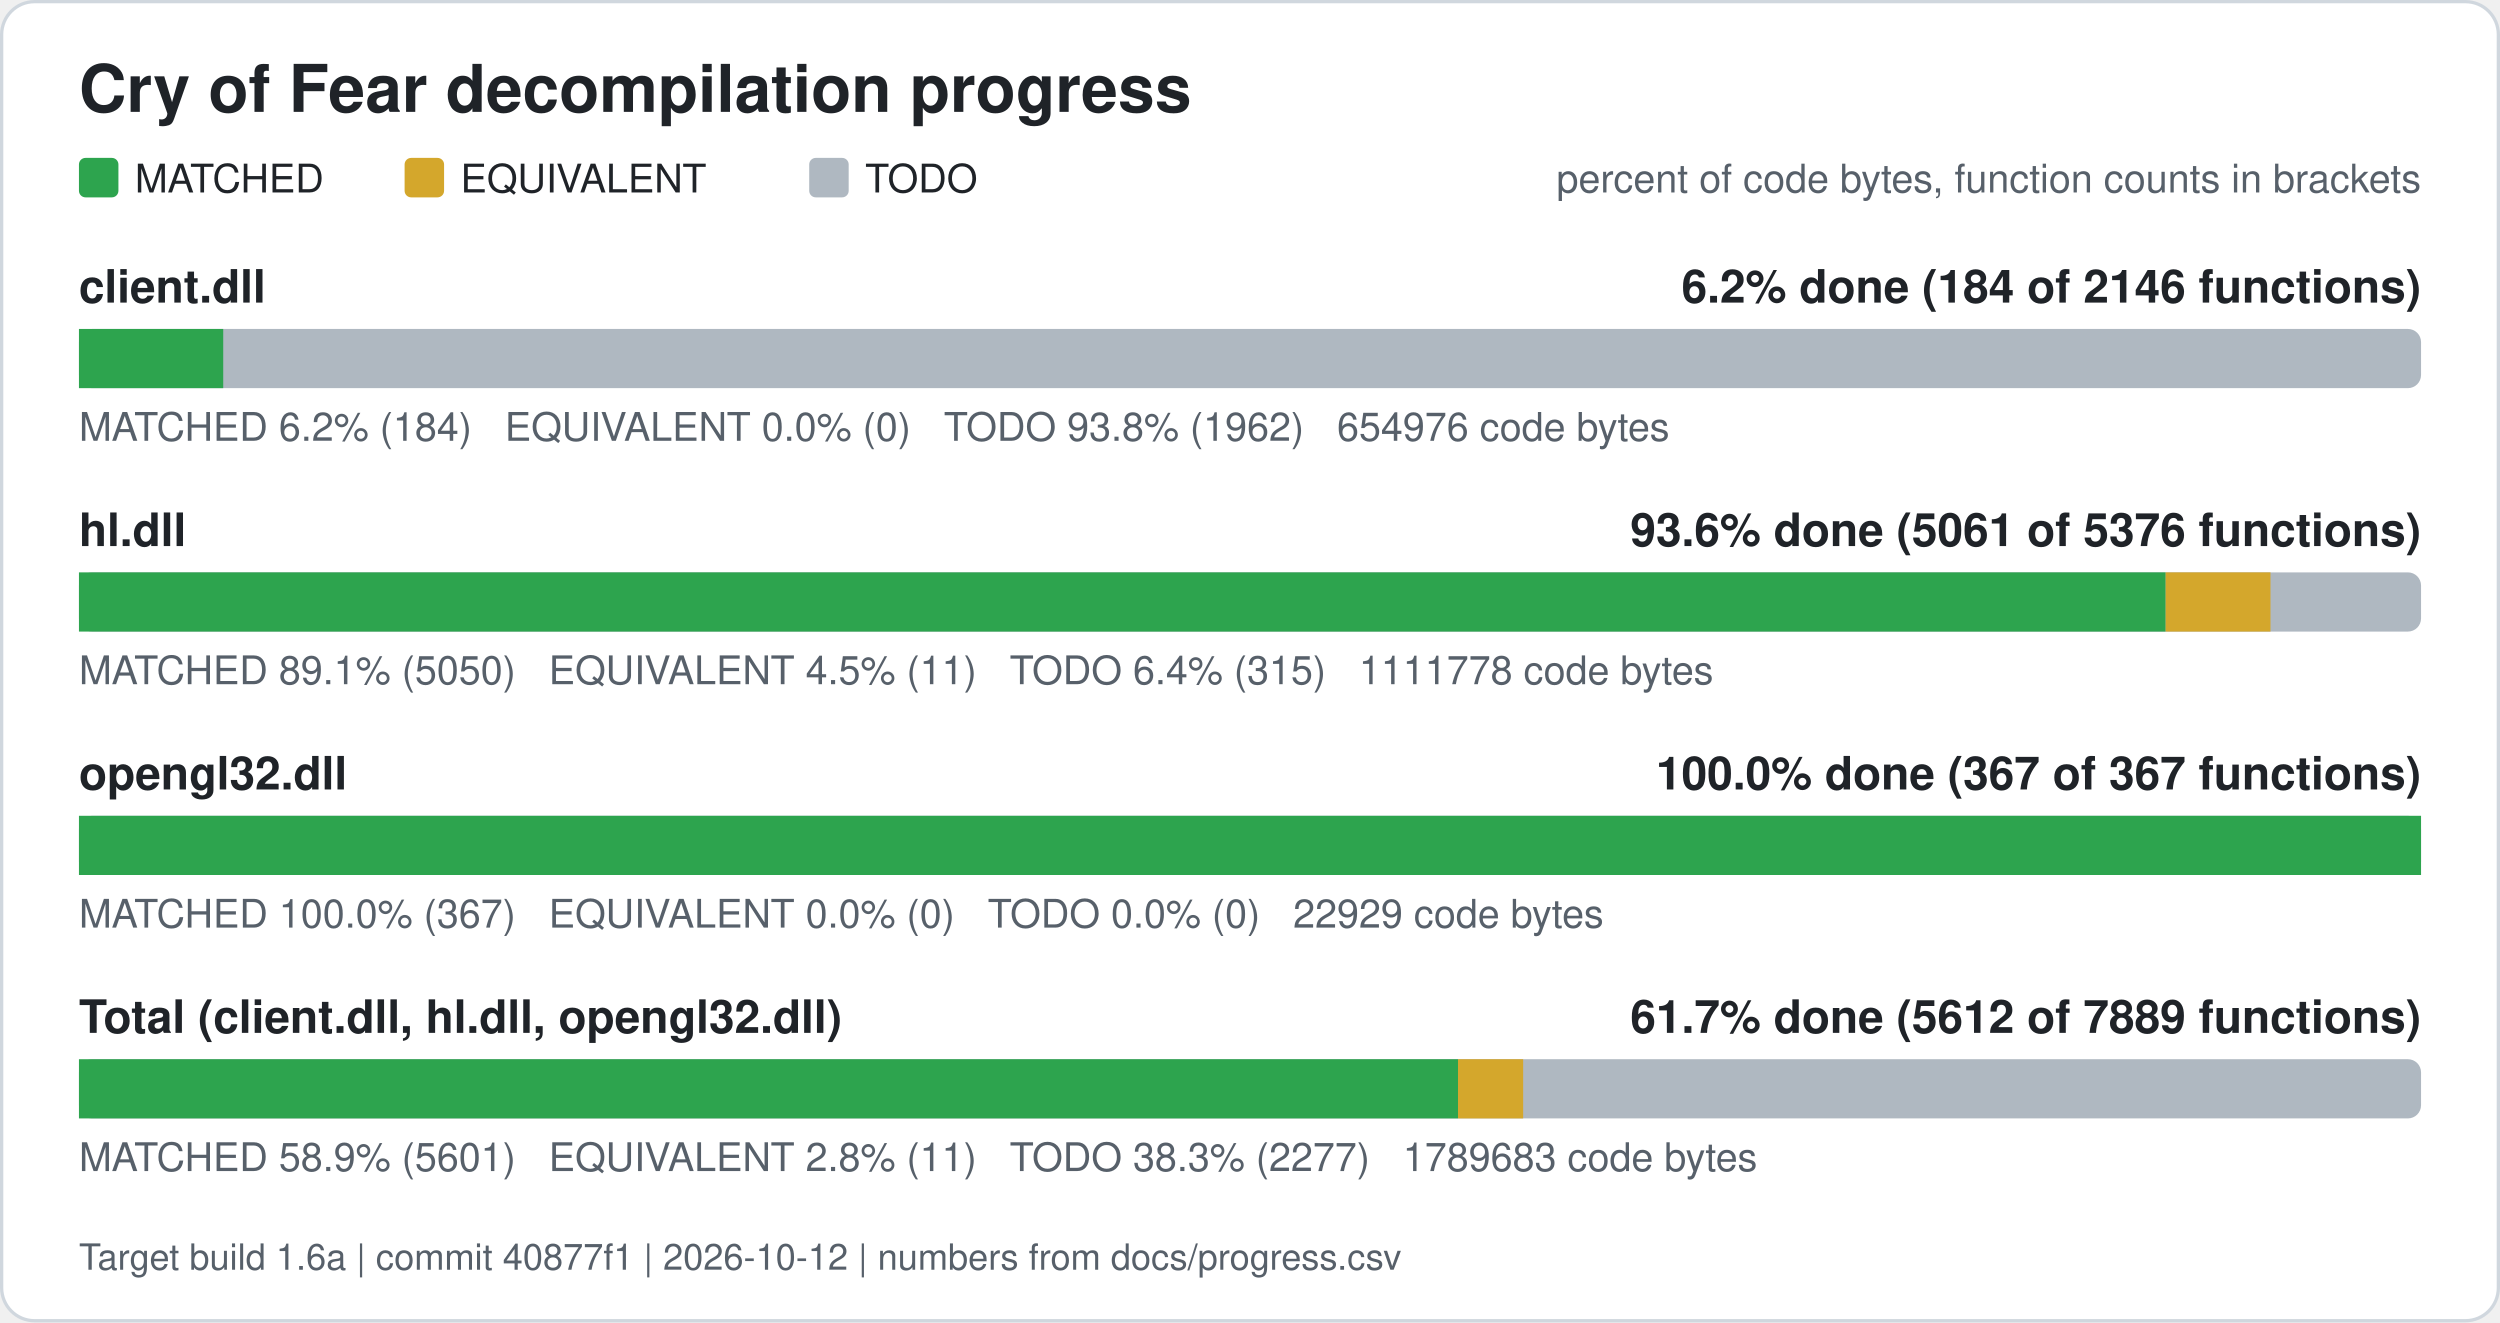
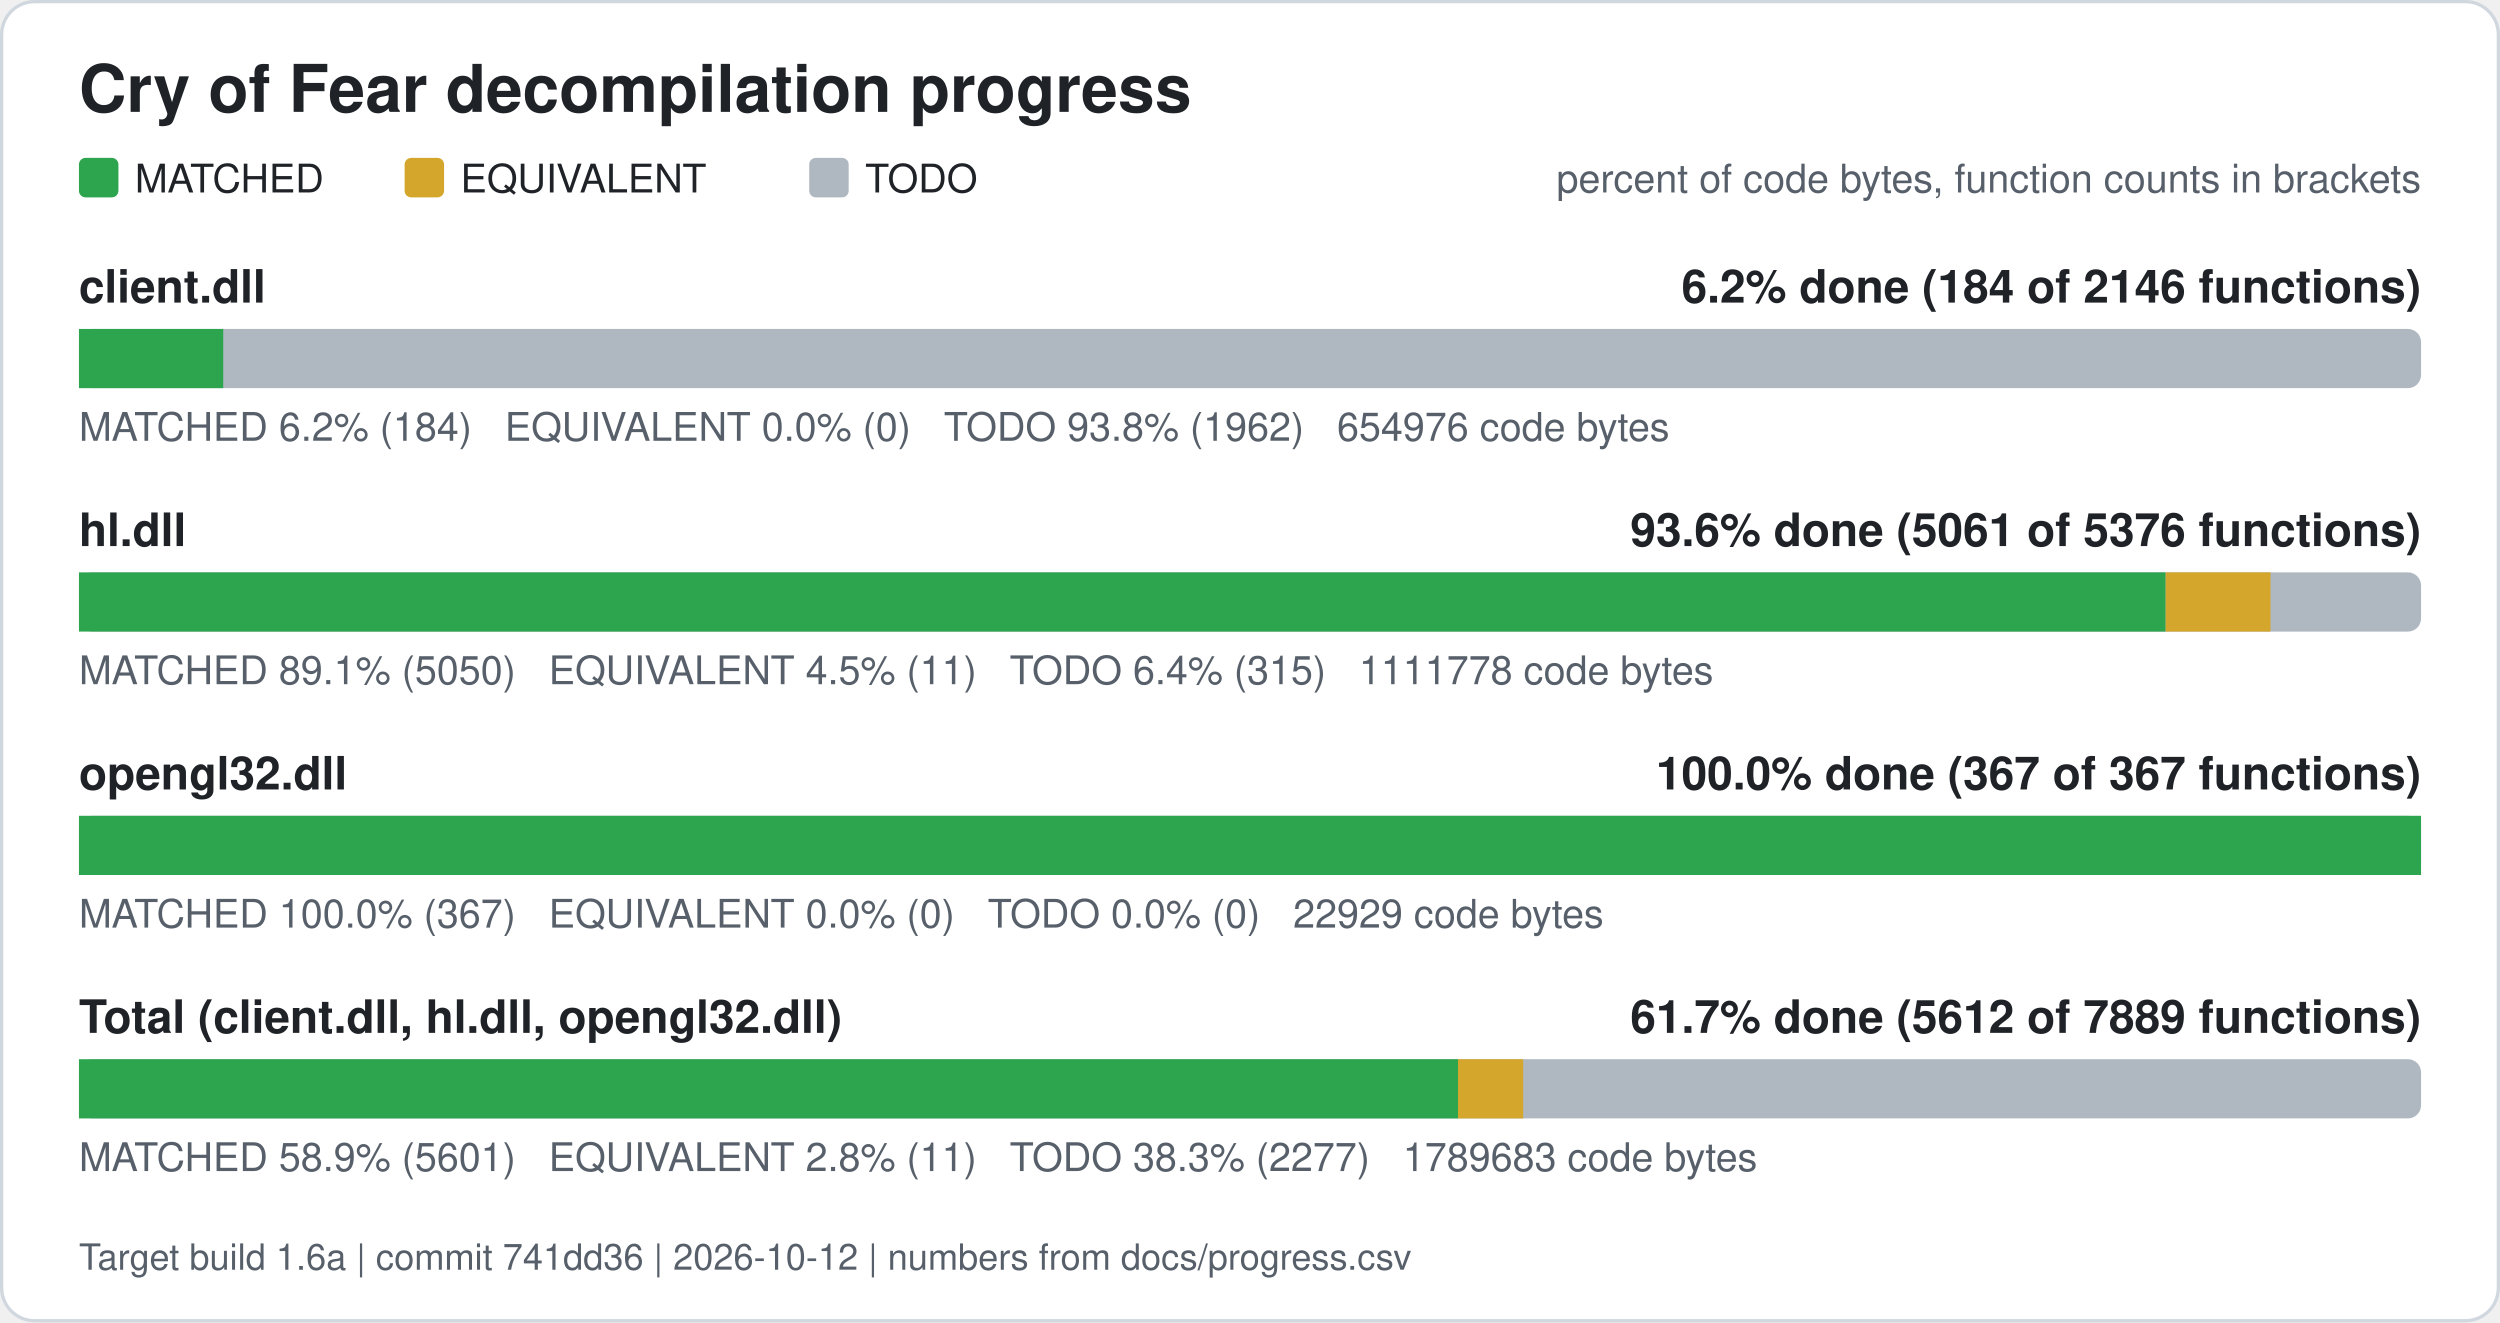
<svg xmlns="http://www.w3.org/2000/svg" width="760" height="402" viewBox="0 0 760 402" role="img" aria-label="Cry of Fear decompilation progress">
  <rect x="0.5" y="0.5" width="759" height="401" rx="10" fill="#ffffff" stroke="#d0d7de" />
  <text x="24" y="34" font-family="Segoe UI, Helvetica, Arial, sans-serif" font-size="20" font-weight="600" fill="#1f2328">Cry of Fear decompilation progress</text>
  <rect x="24" y="48" width="12" height="12" rx="2" fill="#2da44e" />
  <text x="41" y="58.5" font-family="Segoe UI, Helvetica, Arial, sans-serif" font-size="12" fill="#1f2328">MATCHED</text>
  <rect x="123" y="48" width="12" height="12" rx="2" fill="#d4a72c" />
  <text x="140" y="58.5" font-family="Segoe UI, Helvetica, Arial, sans-serif" font-size="12" fill="#1f2328">EQUIVALENT</text>
  <rect x="246" y="48" width="12" height="12" rx="2" fill="#afb8c1" />
  <text x="263" y="58.5" font-family="Segoe UI, Helvetica, Arial, sans-serif" font-size="12" fill="#1f2328">TODO</text>
  <text x="736" y="58.5" font-family="Segoe UI, Helvetica, Arial, sans-serif" font-size="12" fill="#57606a" text-anchor="end">percent of code bytes, function counts in brackets</text>
  <text x="24" y="92" font-family="Segoe UI, Helvetica, Arial, sans-serif" font-size="14" font-weight="600" fill="#1f2328">client.dll</text>
  <text x="736" y="92" font-family="Segoe UI, Helvetica, Arial, sans-serif" font-size="14" font-weight="600" fill="#1f2328" text-anchor="end">6.2% done (184 of 2146 functions)</text>
  <rect x="24" y="100" width="712" height="18" rx="4" fill="#afb8c1" />
  <rect x="24.00" y="100" width="43.86" height="18" fill="#2da44e" />
  <text x="24" y="134" font-family="Segoe UI, Helvetica, Arial, sans-serif" font-size="12" fill="#57606a" xml:space="preserve">MATCHED 6.2% (184)   EQUIVALENT 0.0% (0)   TODO 93.8% (1962)   654976 code bytes</text>
  <text x="24" y="166" font-family="Segoe UI, Helvetica, Arial, sans-serif" font-size="14" font-weight="600" fill="#1f2328">hl.dll</text>
  <text x="736" y="166" font-family="Segoe UI, Helvetica, Arial, sans-serif" font-size="14" font-weight="600" fill="#1f2328" text-anchor="end">93.6% done (5061 of 5376 functions)</text>
  <rect x="24" y="174" width="712" height="18" rx="4" fill="#afb8c1" />
  <rect x="24.00" y="174" width="634.36" height="18" fill="#2da44e" />
  <rect x="658.36" y="174" width="31.87" height="18" fill="#d4a72c" />
  <text x="24" y="208" font-family="Segoe UI, Helvetica, Arial, sans-serif" font-size="12" fill="#57606a" xml:space="preserve">MATCHED 89.1% (5050)   EQUIVALENT 4.5% (11)   TODO 6.4% (315)   1111778 code bytes</text>
  <text x="24" y="240" font-family="Segoe UI, Helvetica, Arial, sans-serif" font-size="14" font-weight="600" fill="#1f2328">opengl32.dll</text>
  <text x="736" y="240" font-family="Segoe UI, Helvetica, Arial, sans-serif" font-size="14" font-weight="600" fill="#1f2328" text-anchor="end">100.0% done (367 of 367 functions)</text>
  <rect x="24" y="248" width="712" height="18" rx="4" fill="#afb8c1" />
  <rect x="24.00" y="248" width="712.00" height="18" fill="#2da44e" />
  <text x="24" y="282" font-family="Segoe UI, Helvetica, Arial, sans-serif" font-size="12" fill="#57606a" xml:space="preserve">MATCHED 100.0% (367)   EQUIVALENT 0.0% (0)   TODO 0.0% (0)   22929 code bytes</text>
  <text x="24" y="314" font-family="Segoe UI, Helvetica, Arial, sans-serif" font-size="14" font-weight="600" fill="#1f2328">Total (client.dll, hl.dll, opengl32.dll)</text>
  <text x="736" y="314" font-family="Segoe UI, Helvetica, Arial, sans-serif" font-size="14" font-weight="600" fill="#1f2328" text-anchor="end">61.7% done (5612 of 7889 functions)</text>
  <rect x="24" y="322" width="712" height="18" rx="4" fill="#afb8c1" />
  <rect x="24.00" y="322" width="419.24" height="18" fill="#2da44e" />
  <rect x="443.24" y="322" width="19.80" height="18" fill="#d4a72c" />
  <text x="24" y="356" font-family="Segoe UI, Helvetica, Arial, sans-serif" font-size="12" fill="#57606a" xml:space="preserve">MATCHED 58.9% (5601)   EQUIVALENT 2.8% (11)   TODO 38.3% (2277)   1789683 code bytes</text>
-   <text x="24" y="386" font-family="Segoe UI, Helvetica, Arial, sans-serif" font-size="11" fill="#57606a">Target build 1.6a | commit 40877f1 | 2026-10-12 | numbers from docs/progress.csv</text>
+   <text x="24" y="386" font-family="Segoe UI, Helvetica, Arial, sans-serif" font-size="11" fill="#57606a">Target build 1.6a | commit 741dd36 | 2026-10-12 | numbers from docs/progress.csv</text>
</svg>
